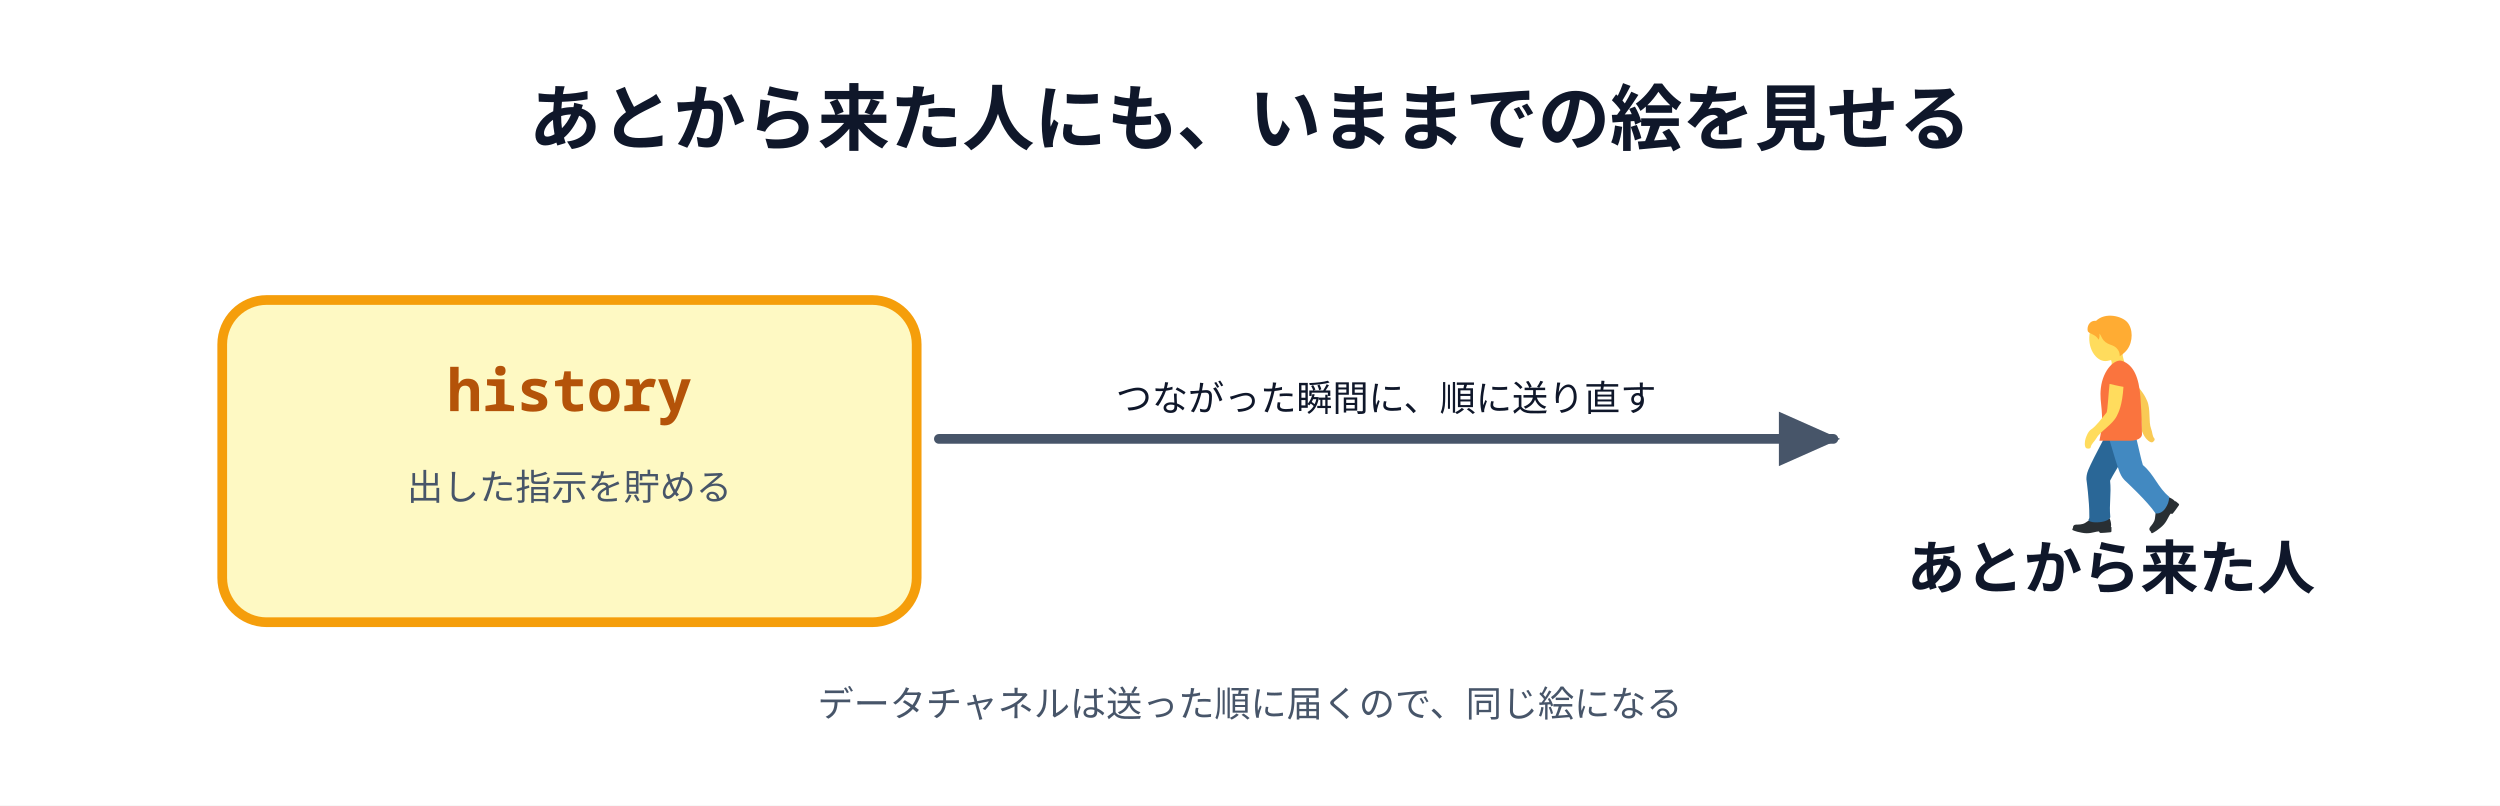
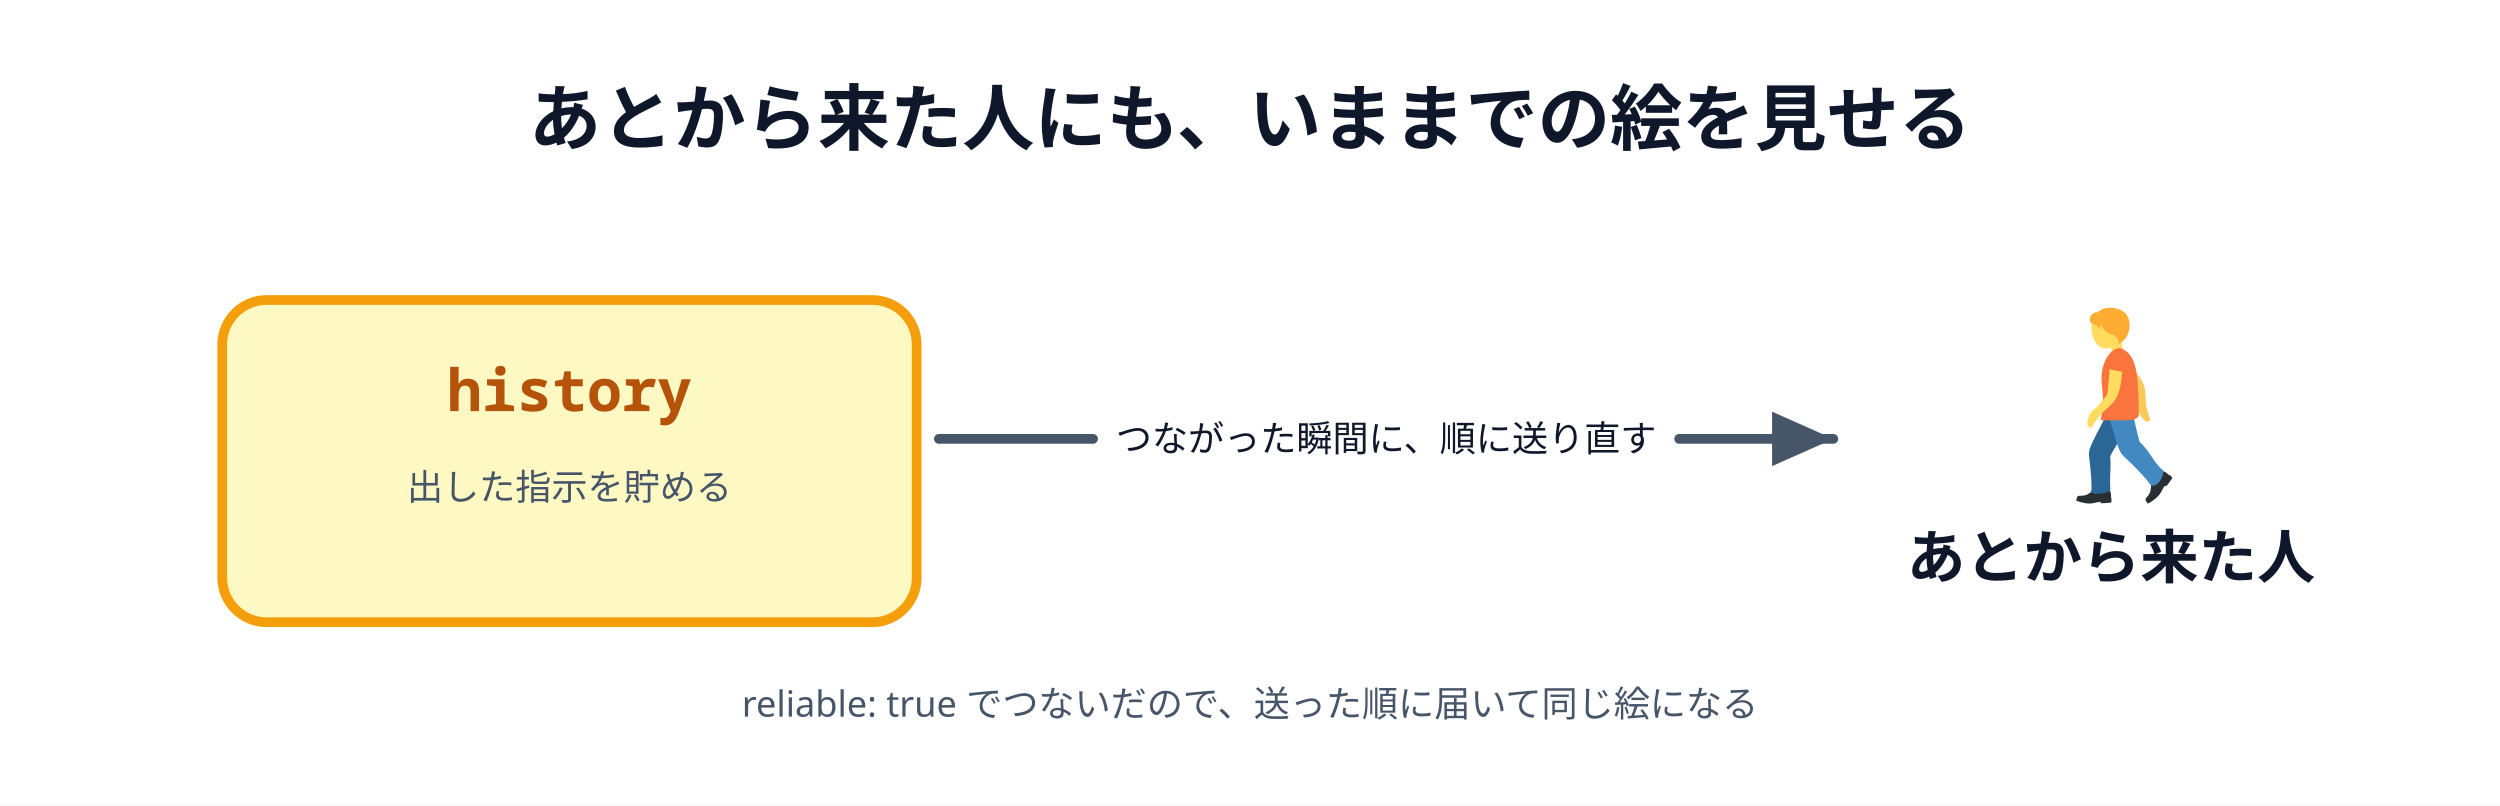
<svg xmlns="http://www.w3.org/2000/svg" width="900" height="290" viewBox="0 0 900 290" font-family="'Hiragino Sans','Noto Sans JP','Yu Gothic','Segoe UI',sans-serif">
  <defs>
-     <marker id="aR" viewBox="0 0 10 10" refX="8" refY="5" markerWidth="7" markerHeight="7" orient="auto-start-reverse">
+     <marker id="aR" viewBox="0 0 10 10" refX="9" refY="5" markerWidth="7" markerHeight="7" orient="auto-start-reverse">
      <path d="M0 1 L9 5 L0 9 z" fill="#475569" />
    </marker>
-     <marker id="aRsub" viewBox="0 0 10 10" refX="8" refY="5" markerWidth="7" markerHeight="7" orient="auto-start-reverse">
+     <marker id="aRsub" viewBox="0 0 10 10" refX="9" refY="5" markerWidth="7" markerHeight="7" orient="auto-start-reverse">
      <path d="M0 1 L9 5 L0 9 z" fill="#94a3b8" />
    </marker>
  </defs>
  <rect x="0" y="0" width="900" height="290" fill="#ffffff" />
  <text x="450" y="52" text-anchor="middle" font-size="26" fill="#0f172a" font-weight="700">あとから来た人にも、いままでの絵を見せる</text>
  <rect x="80" y="108" width="250" height="116" rx="16" fill="#fef9c3" stroke="#f59e0b" stroke-width="3.5" />
  <text x="205" y="148" text-anchor="middle" font-size="21" fill="#b45309" font-weight="700" font-family="'SFMono-Regular','Consolas','Noto Sans Mono','Courier New',monospace">history</text>
  <text x="205" y="180" text-anchor="middle" font-size="13" fill="#475569" font-weight="400">出した指示を貯める</text>
-   <svg x="720" y="112" width="80" height="80" viewBox="0 0 36 36">
+   <svg x="724.0" y="109.3" width="72.0" height="72.0" viewBox="0 0 36 36">
    <path fill="#292F33" d="M18.011 34.975l-.052.016c.018-.068.042-.19.042-.383 0-.303-.156-.869-.199-.95s-.09-.139-.194-.11c-.079.022-.685.326-1.072.341-.719.027-1.066-.618-1.066-.618s-.399.228-.716.413c-.318.185-.687.462-.959.627-.232.141-.497.208-.771.243s-.497.023-.563.029c-.066.006-.621-.061-.641.488l.003.127-.054-.026s-.048.17-.052.202c-.004.033-.024.052.046.096.07.044.378.176.77.274s1.028.243 1.519.243.909-.098 1.151-.156c.243-.058.763-.169.813-.146.05.023.116.191.173.243.058.052 1.61-.081 1.721-.104.112-.023.146-.119.146-.162v-.649c.002-.027-.021-.045-.045-.038zm10.947-3.752l-.504-.429c-.019-.016-.048-.011-.059.012l-.022.051c-.041-.059-.12-.158-.269-.285-.235-.2-.777-.454-.868-.473-.091-.02-.167-.022-.213.077-.035.076-.199.746-.444 1.056-.454.575-1.184.418-1.184.418l-.153.828c-.067.368-.096.838-.148 1.158-.044.273-.167.523-.322.758-.154.236-.31.4-.35.456-.039.055-.457.441-.045.82l.101.081-.055.025s.1.149.122.174c.022.025.025.053.104.028s.386-.177.721-.416c.336-.24.868-.637 1.192-1.018.325-.381.524-.77.64-.996.116-.226.373-.703.424-.727.051-.024.224.036.303.026.078-.01 1.001-1.302 1.057-1.403s.005-.193-.028-.221z" />
    <path fill="#F9CA55" d="M19.3 12.243c.927.96 3.062 2.89 3.109 3.121.251 1.223.614 2.606.52 3.454-.068.615.376 1.298.551 1.583.218.354.781.898 1.141.86.224-.023.567-.43.384-.636-.357-.4-.298-1.009-.522-1.559-.449-1.105-.045-3.194-.661-4.563-.256-.567-.733-1.693-2.824-3.626-.511.462-1.698 1.366-1.698 1.366z" />
    <path fill="#2A6797" d="M16.062 34.203c-1.266.109-1.853-.233-1.721-.416.165-.228.128-.397.13-.536C14.499 30.81 14 27.26 14 27.26c0-.348.003-.813.312-1.562.778-1.883 3.951-7.69 3.951-7.69.548-.958 1.771-1.293 2.729-.744.959.548 1.122 1.405.744 2.729-.715 2.508-2.965 5.602-3.903 7.477.224 2.121-.174 3.853.035 5.857.03.288-.54.767-1.806.876z" />
    <path fill="#4289C1" d="M26.797 31.931c-.364.553-.97.942-1.598.838-1.269-1.924-4.955-5.321-4.955-5.321-.241-.25-.562-.587-.86-1.341-.748-1.895-2.498-8.277-2.498-8.277-.272-1.07.376-2.16 1.446-2.43 1.07-.272 1.783.232 2.43 1.446 1.227 2.301 1.757 6.09 2.384 8.09 1.87 1.568 2.383 3.603 4.275 5.151-.065.857-.26 1.291-.624 1.844z" />
    <path fill="#FFDC5D" d="M18.604 1.418c-1.616-.481-3.893.53-4.11 2.372-.303 2.57 1.323 4.585 2.901 4.276 1.654-.324 2.648-.782 3.177-2.559.528-1.777-.352-3.608-1.968-4.089z" />
    <path fill="#FFDC5D" d="M20.165 5.988c2.045-2.867-3.411-2.136-3.411-2.136-1.034.127-.172 1.793-.579 2.778-.279.682 1.16.907 1.16.907s.646-.065.748.716l.001.007c.025.199.024.438-.042.763-.329 1.61 1.862 2.392 2.19.779.13-.638.012-1.18-.124-1.677l-.013-.045c-.205-.74-.435-1.383.07-2.092z" />
    <path fill="#FFAC33" d="M20.616 1.791c-.861-.977-3.527-1.676-5.056-.215-1.154-.1-1.497 1.019-1.347 1.633.12.49 1.352.514 1.739 1.431.193-.255.207-.744.139-.999.421.341.336 1.339 1.92 1.85 1.532.494 1.382 1.822 1.382 1.822s.747-.435 1.235-1.109c.934-1.286.937-3.336-.012-4.413z" />
    <path fill="#FA743E" d="M23 20s0 1-2 1h-4.898c1-4.578-.094-5.84.241-8.581.361-2.954 2.287-4.771 3.475-4.34 1.822.661 2.693 2.641 2.932 5.858S23 20 23 20z" />
    <path fill="#FFDC5D" d="M17.75 11.792c-.167 1.399-.322 4.433-.479 4.625-.833 1.021-1.722 2.24-2.479 2.729-.549.354-.811 1.174-.927 1.507-.144.414-.213 1.238.057 1.507.169.168.73.177.776-.11.09-.559.626-.917.927-1.467.604-1.104 2.583-2.167 3.292-3.584.294-.588.896-1.729 1.083-4.729-.72-.11-2.25-.478-2.25-.478z" />
  </svg>
-   <text x="760" y="212" text-anchor="middle" font-size="21" fill="#0f172a" font-weight="700">あとから来た人</text>
-   <line x1="338" y1="158" x2="660" y2="158" stroke="#475569" stroke-width="3.5" stroke-linecap="round" stroke-linejoin="round" marker-end="url(#aR)" />
-   <text x="499.0" y="148.0" text-anchor="middle" font-size="13" fill="#0f172a" font-weight="400">つながった瞬間に、順に送り直す</text>
-   <text x="450" y="258" text-anchor="middle" font-size="13" fill="#475569" font-weight="400">データチャネルは送った順に届くので、同じ絵になる</text>
+   <text x="760" y="208.14" text-anchor="middle" font-size="21" fill="#0f172a" font-weight="700">あとから来た人</text>
+   <path d="M338.00 158.00 L393.50 158.00" fill="none" stroke="#475569" stroke-width="3.5" stroke-linecap="round" stroke-linejoin="round" />
+   <path d="M604.50 158.00 L660.00 158.00" fill="none" stroke="#475569" stroke-width="3.5" stroke-linecap="round" stroke-linejoin="round" marker-end="url(#aR)" />
+   <text x="499" y="162.55" text-anchor="middle" font-size="13" fill="#0f172a" font-weight="400">つながった瞬間に、順に送り直す</text>
+   <text x="450" y="258" text-anchor="middle" font-size="13" fill="#475569" font-weight="400">reliable: true でつないだので、送った順に届いて同じ絵になる</text>
</svg>
